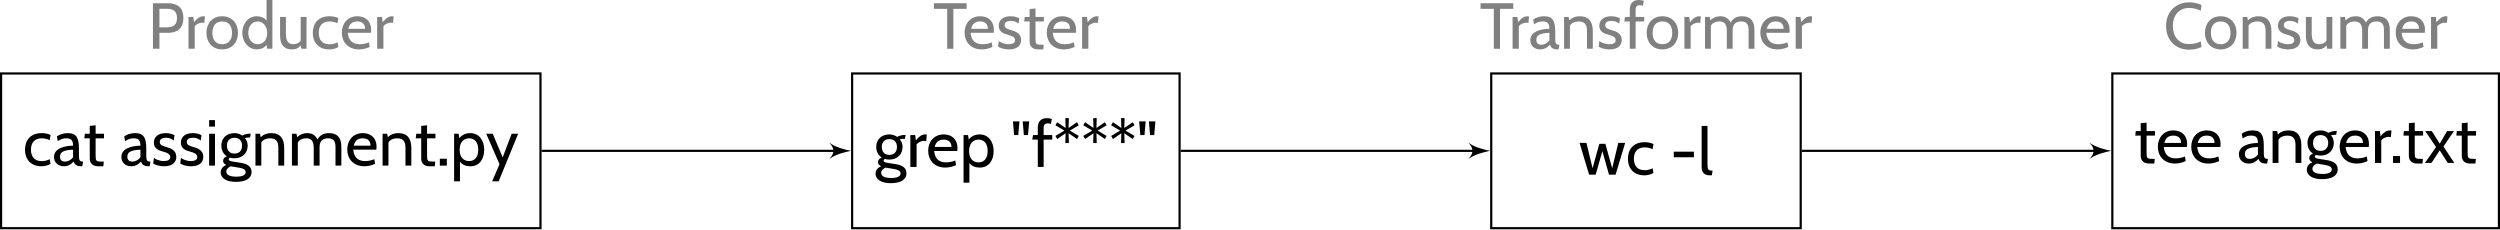
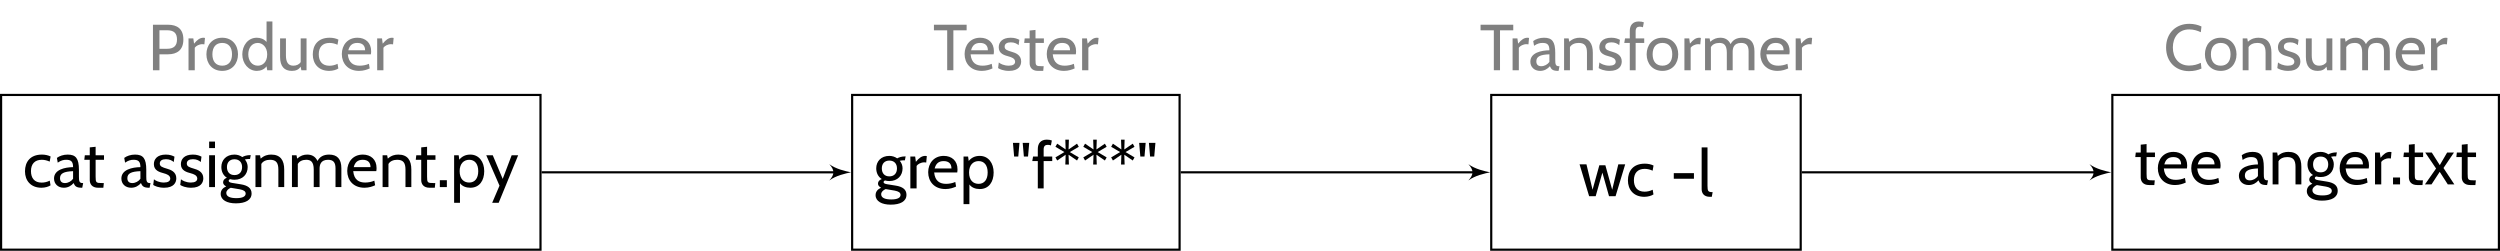
- <svg xmlns="http://www.w3.org/2000/svg" xmlns:xlink="http://www.w3.org/1999/xlink" version="1.1" width="641.189pt" height="58.807pt" viewBox="-0 -26.76 641.189 58.807">
+ <svg xmlns="http://www.w3.org/2000/svg" xmlns:xlink="http://www.w3.org/1999/xlink" version="1.1" width="641.18pt" height="64.315pt" viewBox="-.921 -50.4 641.18 64.315">
  <defs>
    <use id="g10-34" xlink:href="#g6-34" transform="scale(1.2)" />
    <use id="g10-42" xlink:href="#g6-42" transform="scale(1.2)" />
    <use id="g10-45" xlink:href="#g6-45" transform="scale(1.2)" />
    <use id="g10-46" xlink:href="#g6-46" transform="scale(1.2)" />
    <use id="g10-67" xlink:href="#g6-67" transform="scale(1.2)" />
    <use id="g10-80" xlink:href="#g6-80" transform="scale(1.2)" />
    <use id="g10-84" xlink:href="#g6-84" transform="scale(1.2)" />
    <use id="g10-97" xlink:href="#g6-97" transform="scale(1.2)" />
    <use id="g10-99" xlink:href="#g6-99" transform="scale(1.2)" />
    <use id="g10-100" xlink:href="#g6-100" transform="scale(1.2)" />
    <use id="g10-101" xlink:href="#g6-101" transform="scale(1.2)" />
    <use id="g10-102" xlink:href="#g6-102" transform="scale(1.2)" />
    <use id="g10-103" xlink:href="#g6-103" transform="scale(1.2)" />
    <use id="g10-105" xlink:href="#g6-105" transform="scale(1.2)" />
    <use id="g10-108" xlink:href="#g6-108" transform="scale(1.2)" />
    <use id="g10-109" xlink:href="#g6-109" transform="scale(1.2)" />
    <use id="g10-110" xlink:href="#g6-110" transform="scale(1.2)" />
    <use id="g10-111" xlink:href="#g6-111" transform="scale(1.2)" />
    <use id="g10-112" xlink:href="#g6-112" transform="scale(1.2)" />
    <use id="g10-114" xlink:href="#g6-114" transform="scale(1.2)" />
    <use id="g10-115" xlink:href="#g6-115" transform="scale(1.2)" />
    <use id="g10-116" xlink:href="#g6-116" transform="scale(1.2)" />
    <use id="g10-117" xlink:href="#g6-117" transform="scale(1.2)" />
    <use id="g10-119" xlink:href="#g6-119" transform="scale(1.2)" />
    <use id="g10-120" xlink:href="#g6-120" transform="scale(1.2)" />
    <use id="g10-121" xlink:href="#g6-121" transform="scale(1.2)" />
    <path id="g6-34" d="M1.171-4.863L1.35-6.948H.357L.536-4.863H1.171ZM2.66-4.863L2.839-6.948H1.846L2.025-4.863H2.66Z" />
    <path id="g6-42" d="M.605-4.258L1.896-5.141L1.846-3.643H2.392L2.342-5.141L3.633-4.258L3.901-4.734L2.531-5.548L3.901-6.352L3.633-6.829L2.342-5.945L2.392-7.444H1.846L1.896-5.945L.605-6.829L.337-6.352L1.707-5.548L.337-4.734L.605-4.258Z" />
    <path id="g6-45" d="M3.643-2.66V-3.514H.566V-2.66H3.643Z" />
    <path id="g6-46" d="M1.568 0V-1.052H.496V0H1.568Z" />
    <path id="g6-67" d="M3.891 .139C4.675 .139 5.29-.03 5.787-.258L5.687-1.131C5.161-.873 4.586-.715 3.901-.715C2.273-.715 1.419-1.935 1.419-3.474S2.283-6.233 3.921-6.233C4.586-6.233 5.191-6.045 5.687-5.806L5.787-6.68C5.3-6.918 4.635-7.087 3.93-7.087C1.886-7.087 .387-5.677 .387-3.474S1.866 .139 3.891 .139Z" />
    <path id="g6-80" d="M1.787 0V-2.432H3.087C4.486-2.432 5.439-3.097 5.439-4.695C5.439-6.322 4.486-6.948 3.087-6.948H.794V0H1.787ZM1.787-6.104H2.948C4.01-6.104 4.466-5.648 4.466-4.685S3.96-3.275 2.948-3.275H1.787V-6.104Z" />
    <path id="g6-84" d="M3.117 0V-6.094H5.141V-6.948H.149V-6.094H2.174V0H3.117Z" />
    <path id="g6-97" d="M1.737 .099C2.362 .099 2.859-.189 3.226-.615C3.424-.159 3.613 .099 4.476 .099H4.546L4.685-.615H4.595C4.079-.615 4.04-.943 4.04-1.638V-2.63C4.04-4.387 3.553-4.963 2.323-4.963C1.677-4.963 1.062-4.754 .675-4.457L.804-3.732C1.32-4.089 1.717-4.169 2.084-4.169C2.769-4.169 3.146-3.97 3.146-3.047C1.906-3.027 .238-2.68 .238-1.31C.238-.496 .834 .099 1.737 .099ZM1.906-.615C1.459-.615 1.151-.834 1.151-1.36C1.151-2.084 1.727-2.382 3.146-2.432V-1.27C2.859-.873 2.382-.615 1.906-.615Z" />
    <path id="g6-99" d="M2.839 .099C3.404 .099 3.96-.079 4.228-.268L4.109-.983C3.732-.794 3.315-.685 2.868-.685C1.767-.685 1.241-1.38 1.241-2.442C1.241-3.524 1.816-4.169 2.888-4.169C3.325-4.169 3.732-4.059 4.099-3.891L4.238-4.675C3.881-4.854 3.414-4.963 2.908-4.963C1.131-4.963 .328-3.851 .328-2.402C.328-1.012 1.191 .099 2.839 .099Z" />
    <path id="g6-100" d="M4.02-4.318C3.633-4.774 3.077-4.963 2.531-4.963C1.171-4.963 .318-3.762 .318-2.422C.318-1.012 1.29 .099 2.531 .099C3.122 .099 3.687-.134 4.02-.6L4.119 0H4.913V-7.444H4.02V-4.318ZM2.69-.695C1.777-.695 1.231-1.479 1.231-2.422C1.231-3.424 1.777-4.169 2.69-4.169C3.365-4.169 4.119-3.573 4.119-2.422C4.119-1.181 3.365-.695 2.69-.695Z" />
    <path id="g6-101" d="M2.938 .099C3.643 .099 4.189-.109 4.566-.278L4.447-.983C4.01-.784 3.494-.695 3.047-.695C2.124-.695 1.35-1.082 1.221-2.432H4.744C4.774-2.6 4.784-2.769 4.784-2.908C4.784-4.218 3.901-4.963 2.69-4.963C1.181-4.963 .308-3.831 .308-2.471C.308-1.072 1.221 .099 2.938 .099ZM1.3-3.047C1.479-3.752 1.876-4.169 2.67-4.169C3.484-4.169 3.861-3.732 3.861-3.047H1.3Z" />
    <path id="g6-102" d="M1.836 0V-4.169H3.146V-4.863H1.836V-5.955C1.836-6.452 2.064-6.65 2.452-6.65C2.65-6.65 2.789-6.62 2.948-6.561L3.087-7.315C2.878-7.394 2.64-7.444 2.313-7.444C1.409-7.444 .943-6.878 .943-6.015V-4.863H.218L.099-4.169H.943V0H1.836Z" />
    <path id="g6-103" d="M2.571 2.481C4.03 2.481 4.973 1.985 4.973 .973C4.973 .159 4.377-.258 3.325-.427L2.025-.635C1.638-.695 1.479-.804 1.479-.953C1.479-1.072 1.558-1.161 1.707-1.211C1.906-1.151 2.124-1.122 2.362-1.122C3.623-1.122 4.377-1.955 4.377-3.067C4.377-3.494 4.218-3.901 3.95-4.218C4.149-4.268 4.437-4.288 4.506-4.288H4.734L4.844-4.883H4.764C4.258-4.883 3.851-4.754 3.553-4.586C3.216-4.824 2.809-4.963 2.362-4.963C1.102-4.963 .357-4.129 .357-3.067C.357-2.362 .655-1.767 1.201-1.429C.794-1.27 .625-1.022 .625-.725C.625-.471 .789-.263 1.102-.109C.576 .124 .258 .501 .258 1.032C.258 1.985 1.241 2.481 2.571 2.481ZM2.362-1.836C1.608-1.836 1.211-2.332 1.211-3.057C1.211-3.752 1.608-4.248 2.362-4.248S3.524-3.752 3.524-3.057C3.524-2.332 3.117-1.836 2.362-1.836ZM2.65 1.687C1.717 1.687 1.112 1.449 1.112 .893C1.112 .536 1.424 .263 1.792 .104L3.176 .337C3.752 .447 4.069 .635 4.069 .993C4.069 1.449 3.563 1.687 2.65 1.687Z" />
    <path id="g6-105" d="M1.499-5.955V-6.948H.605V-5.955H1.499ZM1.499 0V-4.863H.605V0H1.499Z" />
    <path id="g6-108" d="M2.144 .099L2.273-.615C1.588-.615 1.489-.754 1.489-1.588V-7.444H.596V-1.072C.596-.486 .913 .099 1.856 .099H2.144Z" />
    <path id="g6-109" d="M6.283-4.963C5.38-4.963 4.824-4.595 4.506-3.99C4.154-4.734 3.563-4.963 2.938-4.963C2.392-4.963 1.906-4.804 1.399-4.347L1.3-4.863H.605V0H1.499V-3.528C1.747-3.97 2.233-4.169 2.789-4.169C3.464-4.169 3.93-3.871 3.93-2.68V0H4.824V-2.819C4.824-3.365 4.973-4.169 6.114-4.169C6.918-4.169 7.255-3.772 7.255-2.859V0H8.149V-2.868C8.149-4.298 7.504-4.963 6.283-4.963Z" />
    <path id="g6-110" d="M3.007-4.963C2.491-4.963 1.955-4.844 1.399-4.347L1.3-4.863H.605V0H1.499V-3.533C1.752-3.97 2.273-4.169 2.829-4.169C3.752-4.169 4.099-3.712 4.099-2.68V0H4.992V-2.68C4.992-4.079 4.427-4.963 3.007-4.963Z" />
    <path id="g6-111" d="M2.729 .099C4.248 .099 5.141-1.022 5.141-2.432S4.248-4.963 2.729-4.963C1.201-4.963 .318-3.841 .318-2.432S1.201 .099 2.729 .099ZM2.729-.695C1.767-.695 1.231-1.34 1.231-2.432S1.767-4.169 2.729-4.169S4.228-3.524 4.228-2.432S3.692-.695 2.729-.695Z" />
    <path id="g6-112" d="M3.077-4.963C2.328-4.963 1.792-4.67 1.395-4.189L1.3-4.863H.605V2.402H1.499V-.6C1.831-.129 2.417 .099 3.077 .099C4.486 .099 5.201-1.012 5.201-2.432S4.407-4.963 3.077-4.963ZM2.908-.695C2.104-.695 1.449-1.211 1.449-2.432C1.449-3.603 2.104-4.169 2.908-4.169C3.772-4.169 4.288-3.524 4.288-2.432S3.772-.695 2.908-.695Z" />
    <path id="g6-114" d="M1.558 0V-3.434C1.737-3.702 2.213-3.98 2.729-3.98C2.849-3.98 2.938-3.97 3.027-3.95L3.117-4.933C3.047-4.953 2.968-4.963 2.888-4.963C2.372-4.963 1.945-4.675 1.449-4.059L1.34-4.863H.605V0H1.558Z" />
    <path id="g6-115" d="M1.985 .099C3.474 .099 3.841-.705 3.841-1.35C3.841-2.362 2.928-2.66 2.452-2.799C1.687-3.027 1.32-3.146 1.32-3.603S1.707-4.258 2.263-4.258C2.809-4.258 3.166-4.069 3.454-3.831L3.563-4.645C3.265-4.794 2.888-4.963 2.243-4.963C.913-4.963 .417-4.248 .417-3.504C.417-2.521 1.28-2.283 1.945-2.104C2.342-1.995 2.918-1.806 2.918-1.3C2.918-.913 2.571-.695 1.945-.695C1.201-.695 .635-1.002 .427-1.191L.318-.328C.546-.169 1.122 .099 1.985 .099Z" />
    <path id="g6-116" d="M3.087 .099L3.156-.615H2.928C1.965-.615 1.906-.675 1.906-1.608V-4.169H3.186V-4.863H1.906V-6.154L1.012-6.064V-4.863H.258L.179-4.169H1.012V-1.062C1.012-.476 1.36 .099 2.283 .099H3.087Z" />
    <path id="g6-117" d="M3.702-1.246C3.464-.864 3.027-.695 2.581-.695C1.777-.695 1.449-1.251 1.449-2.283V-4.863H.556V-2.035C.556-.576 1.211 .099 2.352 .099C2.988 .099 3.394-.104 3.702-.536L3.801 0H4.595V-4.863H3.702V-1.246Z" />
    <path id="g6-119" d="M2.581 0L3.603-3.593L4.615 0H5.618L7.087-4.863H6.035L5.102-.983L4.059-4.715H3.136L2.104-.983L1.171-4.863H.119L1.578 0H2.581Z" />
    <path id="g6-120" d="M1.112 0L2.362-1.916L3.593 0H4.595L2.938-2.501L4.536-4.863H3.494L2.372-2.938L1.151-4.863H.149L1.806-2.422L.109 0H1.112Z" />
    <path id="g6-121" d="M1.965 2.402L4.943-4.863H3.95L2.581-1.251L1.062-4.863H.069L2.094-.218L.973 2.402H1.965Z" />
  </defs>
  <g id="page1" transform="matrix(1.4 0 0 1.4 0 0)">
-     <path d="M.199 22.691H99.016V-5.656H.199Z" stroke="#000" fill="none" stroke-width=".399" />
-     <g transform="matrix(1 0 0 1 -45.42418 2.70784)">
-       <use x="49.607" y="8.519" xlink:href="#g10-99" />
-       <use x="55.035" y="8.519" xlink:href="#g10-97" />
-       <use x="60.654" y="8.519" xlink:href="#g10-116" />
-       <use x="67.373" y="8.519" xlink:href="#g10-97" />
-       <use x="73.111" y="8.519" xlink:href="#g10-115" />
-       <use x="78.061" y="8.519" xlink:href="#g10-115" />
-       <use x="83.01" y="8.519" xlink:href="#g10-105" />
-       <use x="85.545" y="8.519" xlink:href="#g10-103" />
-       <use x="91.498" y="8.519" xlink:href="#g10-110" />
-       <use x="98.181" y="8.519" xlink:href="#g10-109" />
-       <use x="108.666" y="8.519" xlink:href="#g10-101" />
-       <use x="114.787" y="8.519" xlink:href="#g10-110" />
-       <use x="121.374" y="8.519" xlink:href="#g10-116" />
-       <use x="125.403" y="8.519" xlink:href="#g10-46" />
-       <use x="127.89" y="8.519" xlink:href="#g10-112" />
-       <use x="134.417" y="8.519" xlink:href="#g10-121" />
+     <g stroke-miterlimit="10" transform="translate(48.94992,-4.43287)scale(0.996264,-0.996264)">
+       <g fill="#000" stroke="#000">
+         <g stroke-width="0.4">
+           <path d="M-49.593-14.226H49.594V14.226H-49.593Z" fill="none" />
+           <g transform="translate(-45.59393,-2.71799)">
+             <g stroke="none" transform="scale(-1.00375,1.00375)translate(48.94992,-4.43287)scale(-1,-1)">
+               <g fill="#000">
+                 <g stroke="none">
+                   <use x="48.95" y="-4.433" xlink:href="#g10-99" />
+                   <use x="54.378" y="-4.433" xlink:href="#g10-97" />
+                   <use x="59.996" y="-4.433" xlink:href="#g10-116" />
+                   <use x="66.715" y="-4.433" xlink:href="#g10-97" />
+                   <use x="72.454" y="-4.433" xlink:href="#g10-115" />
+                   <use x="77.403" y="-4.433" xlink:href="#g10-115" />
+                   <use x="82.353" y="-4.433" xlink:href="#g10-105" />
+                   <use x="84.887" y="-4.433" xlink:href="#g10-103" />
+                   <use x="90.841" y="-4.433" xlink:href="#g10-110" />
+                   <use x="97.524" y="-4.433" xlink:href="#g10-109" />
+                   <use x="108.008" y="-4.433" xlink:href="#g10-101" />
+                   <use x="114.129" y="-4.433" xlink:href="#g10-110" />
+                   <use x="120.717" y="-4.433" xlink:href="#g10-116" />
+                   <use x="124.746" y="-4.433" xlink:href="#g10-46" />
+                   <use x="127.232" y="-4.433" xlink:href="#g10-112" />
+                   <use x="133.76" y="-4.433" xlink:href="#g10-121" />
+                 </g>
+               </g>
+             </g>
+           </g>
+           <g transform="translate(-22.62596,18.76993)">
+             <g stroke="none" transform="scale(-1.00375,1.00375)translate(48.94992,-4.43287)scale(-1,-1)">
+               <g fill="#000">
+                 <g stroke="none">
+                   <g fill="black">
+                     <g fill="#808080">
+                       <use x="48.95" y="-4.433" xlink:href="#g10-80" />
+                       <use x="55.693" y="-4.433" xlink:href="#g10-114" />
+                       <use x="59.315" y="-4.433" xlink:href="#g10-111" />
+                       <use x="65.89" y="-4.433" xlink:href="#g10-100" />
+                       <use x="72.525" y="-4.433" xlink:href="#g10-117" />
+                       <use x="78.79" y="-4.433" xlink:href="#g10-99" />
+                       <use x="84.134" y="-4.433" xlink:href="#g10-101" />
+                       <use x="90.255" y="-4.433" xlink:href="#g10-114" />
+                     </g>
+                   </g>
+                 </g>
+               </g>
+             </g>
+           </g>
+           <path d="M106.899-14.226H167.11V14.226H106.899Z" fill="none" />
+           <g transform="translate(110.8986,-2.958)">
+             <g stroke="none" transform="scale(-1.00375,1.00375)translate(48.94992,-4.43287)scale(-1,-1)">
+               <g fill="#000">
+                 <g stroke="none">
+                   <use x="48.95" y="-4.433" xlink:href="#g10-103" />
+                   <use x="54.904" y="-4.433" xlink:href="#g10-114" />
+                   <use x="58.526" y="-4.433" xlink:href="#g10-101" />
+                   <use x="64.647" y="-4.433" xlink:href="#g10-112" />
+                   <use x="73.996" y="-4.433" xlink:href="#g10-34" />
+                   <use x="77.846" y="-4.433" xlink:href="#g10-102" />
+                   <use x="81.803" y="-4.433" xlink:href="#g10-42" />
+                   <use x="86.908" y="-4.433" xlink:href="#g10-42" />
+                   <use x="92.012" y="-4.433" xlink:href="#g10-42" />
+                   <use x="97.117" y="-4.433" xlink:href="#g10-34" />
+                 </g>
+               </g>
+             </g>
+           </g>
+           <g transform="translate(121.7586,18.76993)">
+             <g stroke="none" transform="scale(-1.00375,1.00375)translate(48.94992,-4.43287)scale(-1,-1)">
+               <g fill="#000">
+                 <g stroke="none">
+                   <g fill="black">
+                     <g fill="#808080">
+                       <use x="48.95" y="-4.433" xlink:href="#g10-84" />
+                       <use x="54.378" y="-4.433" xlink:href="#g10-101" />
+                       <use x="60.499" y="-4.433" xlink:href="#g10-115" />
+                       <use x="65.448" y="-4.433" xlink:href="#g10-116" />
+                       <use x="69.429" y="-4.433" xlink:href="#g10-101" />
+                       <use x="75.55" y="-4.433" xlink:href="#g10-114" />
+                     </g>
+                   </g>
+                 </g>
+               </g>
+             </g>
+           </g>
+           <path d="M224.416-14.226H281.321V14.226H224.416Z" fill="none" />
+           <g transform="translate(240.5143,-4.386)">
+             <g stroke="none" transform="scale(-1.00375,1.00375)translate(48.94992,-4.43287)scale(-1,-1)">
+               <g fill="#000">
+                 <g stroke="none">
+                   <use x="48.95" y="-4.433" xlink:href="#g10-119" />
+                   <use x="57.558" y="-4.433" xlink:href="#g10-99" />
+                   <use x="65.675" y="-4.433" xlink:href="#g10-45" />
+                   <use x="70.744" y="-4.433" xlink:href="#g10-108" />
+                 </g>
+               </g>
+             </g>
+           </g>
+           <g transform="translate(222.2743,18.76993)">
+             <g stroke="none" transform="scale(-1.00375,1.00375)translate(48.94992,-4.43287)scale(-1,-1)">
+               <g fill="#000">
+                 <g stroke="none">
+                   <g fill="black">
+                     <g fill="#808080">
+                       <use x="48.95" y="-4.433" xlink:href="#g10-84" />
+                       <use x="54.27" y="-4.433" xlink:href="#g10-114" />
+                       <use x="57.964" y="-4.433" xlink:href="#g10-97" />
+                       <use x="63.703" y="-4.433" xlink:href="#g10-110" />
+                       <use x="70.386" y="-4.433" xlink:href="#g10-115" />
+                       <use x="75.335" y="-4.433" xlink:href="#g10-102" />
+                       <use x="79.173" y="-4.433" xlink:href="#g10-111" />
+                       <use x="85.748" y="-4.433" xlink:href="#g10-114" />
+                       <use x="89.526" y="-4.433" xlink:href="#g10-109" />
+                       <use x="100.01" y="-4.433" xlink:href="#g10-101" />
+                       <use x="106.131" y="-4.433" xlink:href="#g10-114" />
+                     </g>
+                   </g>
+                 </g>
+               </g>
+             </g>
+           </g>
+           <path d="M338.627-14.226H409.71V14.226H338.627Z" fill="none" />
+           <g transform="translate(342.6261,-2.21999)">
+             <g stroke="none" transform="scale(-1.00375,1.00375)translate(48.94992,-4.43287)scale(-1,-1)">
+               <g fill="#000">
+                 <g stroke="none">
+                   <use x="48.95" y="-4.433" xlink:href="#g10-116" />
+                   <use x="52.931" y="-4.433" xlink:href="#g10-101" />
+                   <use x="59.052" y="-4.433" xlink:href="#g10-101" />
+                   <use x="67.863" y="-4.433" xlink:href="#g10-97" />
+                   <use x="73.601" y="-4.433" xlink:href="#g10-110" />
+                   <use x="80.284" y="-4.433" xlink:href="#g10-103" />
+                   <use x="86.238" y="-4.433" xlink:href="#g10-101" />
+                   <use x="92.359" y="-4.433" xlink:href="#g10-114" />
+                   <use x="95.79" y="-4.433" xlink:href="#g10-46" />
+                   <use x="98.074" y="-4.433" xlink:href="#g10-116" />
+                   <use x="102.103" y="-4.433" xlink:href="#g10-120" />
+                   <use x="107.769" y="-4.433" xlink:href="#g10-116" />
+                 </g>
+               </g>
+             </g>
+           </g>
+           <g transform="translate(348.0441,18.76993)">
+             <g stroke="none" transform="scale(-1.00375,1.00375)translate(48.94992,-4.43287)scale(-1,-1)">
+               <g fill="#000">
+                 <g stroke="none">
+                   <g fill="black">
+                     <g fill="#808080">
+                       <use x="48.95" y="-4.433" xlink:href="#g10-67" />
+                       <use x="56.147" y="-4.433" xlink:href="#g10-111" />
+                       <use x="62.722" y="-4.433" xlink:href="#g10-110" />
+                       <use x="69.405" y="-4.433" xlink:href="#g10-115" />
+                       <use x="74.355" y="-4.433" xlink:href="#g10-117" />
+                       <use x="80.619" y="-4.433" xlink:href="#g10-109" />
+                       <use x="91.104" y="-4.433" xlink:href="#g10-101" />
+                       <use x="97.225" y="-4.433" xlink:href="#g10-114" />
+                     </g>
+                   </g>
+                 </g>
+               </g>
+             </g>
+           </g>
+           <path d="" fill="none" />
+           <path d="M49.794 0H104.299" fill="none" />
+           <g transform="translate(104.299,0.0)">
+             <path d="M2.4 0C1.4 .2-.4 .6-1.6 1.5C-.6 .4-.6-.4-1.6-1.5C-.4-.6 1.4-.2 2.4 0Z" stroke="none" />
+           </g>
+           <path d="M167.31 0H221.816" fill="none" />
+           <g transform="translate(221.8156,0.0)">
+             <path d="M2.4 0C1.4 .2-.4 .6-1.6 1.5C-.6 .4-.6-.4-1.6-1.5C-.4-.6 1.4-.2 2.4 0Z" stroke="none" />
+           </g>
+           <path d="M281.521 0H336.027" fill="none" />
+           <g transform="translate(336.0266,0.0)">
+             <path d="M2.4 0C1.4 .2-.4 .6-1.6 1.5C-.6 .4-.6-.4-1.6-1.5C-.4-.6 1.4-.2 2.4 0Z" stroke="none" />
+           </g>
+         </g>
+       </g>
    </g>
-     <g fill="#808080" transform="matrix(1 0 0 1 -22.5417 -18.70006)">
-       <use x="49.607" y="8.519" xlink:href="#g10-80" />
-       <use x="56.35" y="8.519" xlink:href="#g10-114" />
-       <use x="59.973" y="8.519" xlink:href="#g10-111" />
-       <use x="66.548" y="8.519" xlink:href="#g10-100" />
-       <use x="73.183" y="8.519" xlink:href="#g10-117" />
-       <use x="79.448" y="8.519" xlink:href="#g10-99" />
-       <use x="84.792" y="8.519" xlink:href="#g10-101" />
-       <use x="90.913" y="8.519" xlink:href="#g10-114" />
-     </g>
-     <path d="M156.109 22.691H216.094V-5.656H156.109Z" stroke="#000" fill="none" stroke-width=".399" stroke-miterlimit="10" />
-     <g transform="matrix(1 0 0 1 110.4855 2.94694)">
-       <use x="49.607" y="8.519" xlink:href="#g10-103" />
-       <use x="55.561" y="8.519" xlink:href="#g10-114" />
-       <use x="59.184" y="8.519" xlink:href="#g10-101" />
-       <use x="65.305" y="8.519" xlink:href="#g10-112" />
-       <use x="74.654" y="8.519" xlink:href="#g10-34" />
-       <use x="78.503" y="8.519" xlink:href="#g10-102" />
-       <use x="82.46" y="8.519" xlink:href="#g10-42" />
-       <use x="87.565" y="8.519" xlink:href="#g10-42" />
-       <use x="92.67" y="8.519" xlink:href="#g10-42" />
-       <use x="97.775" y="8.519" xlink:href="#g10-34" />
-     </g>
-     <g fill="#808080" transform="matrix(1 0 0 1 121.3055 -18.70006)">
-       <use x="49.607" y="8.519" xlink:href="#g10-84" />
-       <use x="55.035" y="8.519" xlink:href="#g10-101" />
-       <use x="61.156" y="8.519" xlink:href="#g10-115" />
-       <use x="66.106" y="8.519" xlink:href="#g10-116" />
-       <use x="70.087" y="8.519" xlink:href="#g10-101" />
-       <use x="76.208" y="8.519" xlink:href="#g10-114" />
-     </g>
-     <path d="M273.188 22.691H329.882V-5.656H273.188Z" stroke="#000" fill="none" stroke-width=".399" stroke-miterlimit="10" />
-     <g transform="matrix(1 0 0 1 239.6185 4.36964)">
-       <use x="49.607" y="8.519" xlink:href="#g10-119" />
-       <use x="58.215" y="8.519" xlink:href="#g10-99" />
-       <use x="66.333" y="8.519" xlink:href="#g10-45" />
-       <use x="71.402" y="8.519" xlink:href="#g10-108" />
-     </g>
-     <g fill="#808080" transform="matrix(1 0 0 1 221.4465 -18.70006)">
-       <use x="49.607" y="8.519" xlink:href="#g10-84" />
-       <use x="54.928" y="8.519" xlink:href="#g10-114" />
-       <use x="58.622" y="8.519" xlink:href="#g10-97" />
-       <use x="64.36" y="8.519" xlink:href="#g10-110" />
-       <use x="71.043" y="8.519" xlink:href="#g10-115" />
-       <use x="75.993" y="8.519" xlink:href="#g10-102" />
-       <use x="79.83" y="8.519" xlink:href="#g10-111" />
-       <use x="86.405" y="8.519" xlink:href="#g10-114" />
-       <use x="90.183" y="8.519" xlink:href="#g10-109" />
-       <use x="100.668" y="8.519" xlink:href="#g10-101" />
-       <use x="106.789" y="8.519" xlink:href="#g10-114" />
-     </g>
-     <path d="M386.973 22.691H457.793V-5.656H386.973Z" stroke="#000" fill="none" stroke-width=".399" stroke-miterlimit="10" />
-     <g transform="matrix(1 0 0 1 341.3505 2.21174)">
-       <use x="49.607" y="8.519" xlink:href="#g10-116" />
-       <use x="53.589" y="8.519" xlink:href="#g10-101" />
-       <use x="59.71" y="8.519" xlink:href="#g10-101" />
-       <use x="68.521" y="8.519" xlink:href="#g10-97" />
-       <use x="74.259" y="8.519" xlink:href="#g10-110" />
-       <use x="80.942" y="8.519" xlink:href="#g10-103" />
-       <use x="86.896" y="8.519" xlink:href="#g10-101" />
-       <use x="93.017" y="8.519" xlink:href="#g10-114" />
-       <use x="96.448" y="8.519" xlink:href="#g10-46" />
-       <use x="98.731" y="8.519" xlink:href="#g10-116" />
-       <use x="102.76" y="8.519" xlink:href="#g10-120" />
-       <use x="108.427" y="8.519" xlink:href="#g10-116" />
-     </g>
-     <g fill="#808080" transform="matrix(1 0 0 1 346.7485 -18.70006)">
-       <use x="49.607" y="8.519" xlink:href="#g10-67" />
-       <use x="56.804" y="8.519" xlink:href="#g10-111" />
-       <use x="63.38" y="8.519" xlink:href="#g10-110" />
-       <use x="70.063" y="8.519" xlink:href="#g10-115" />
-       <use x="75.012" y="8.519" xlink:href="#g10-117" />
-       <use x="81.277" y="8.519" xlink:href="#g10-109" />
-       <use x="91.761" y="8.519" xlink:href="#g10-101" />
-       <use x="97.882" y="8.519" xlink:href="#g10-114" />
-     </g>
-     <path d="M99.215 8.52H153.519" stroke="#000" fill="none" stroke-width=".399" stroke-miterlimit="10" />
-     <path d="M155.91 8.52C154.914 8.32 153.121 7.922 151.926 7.023C152.922 8.121 152.922 8.918 151.926 10.012C153.121 9.117 154.914 8.719 155.91 8.52Z" />
-     <path d="M216.292 8.52H270.598" stroke="#000" fill="none" stroke-width=".399" stroke-miterlimit="10" />
-     <path d="M272.988 8.52C271.992 8.32 270.199 7.922 269.004 7.023C270 8.121 270 8.918 269.004 10.012C270.199 9.117 271.992 8.719 272.988 8.52Z" />
-     <path d="M330.082 8.52H384.382" stroke="#000" fill="none" stroke-width=".399" stroke-miterlimit="10" />
-     <path d="M386.773 8.52C385.777 8.32 383.984 7.922 382.789 7.023C383.785 8.121 383.785 8.918 382.789 10.012C383.984 9.117 385.777 8.719 386.773 8.52Z" />
  </g>
</svg>
